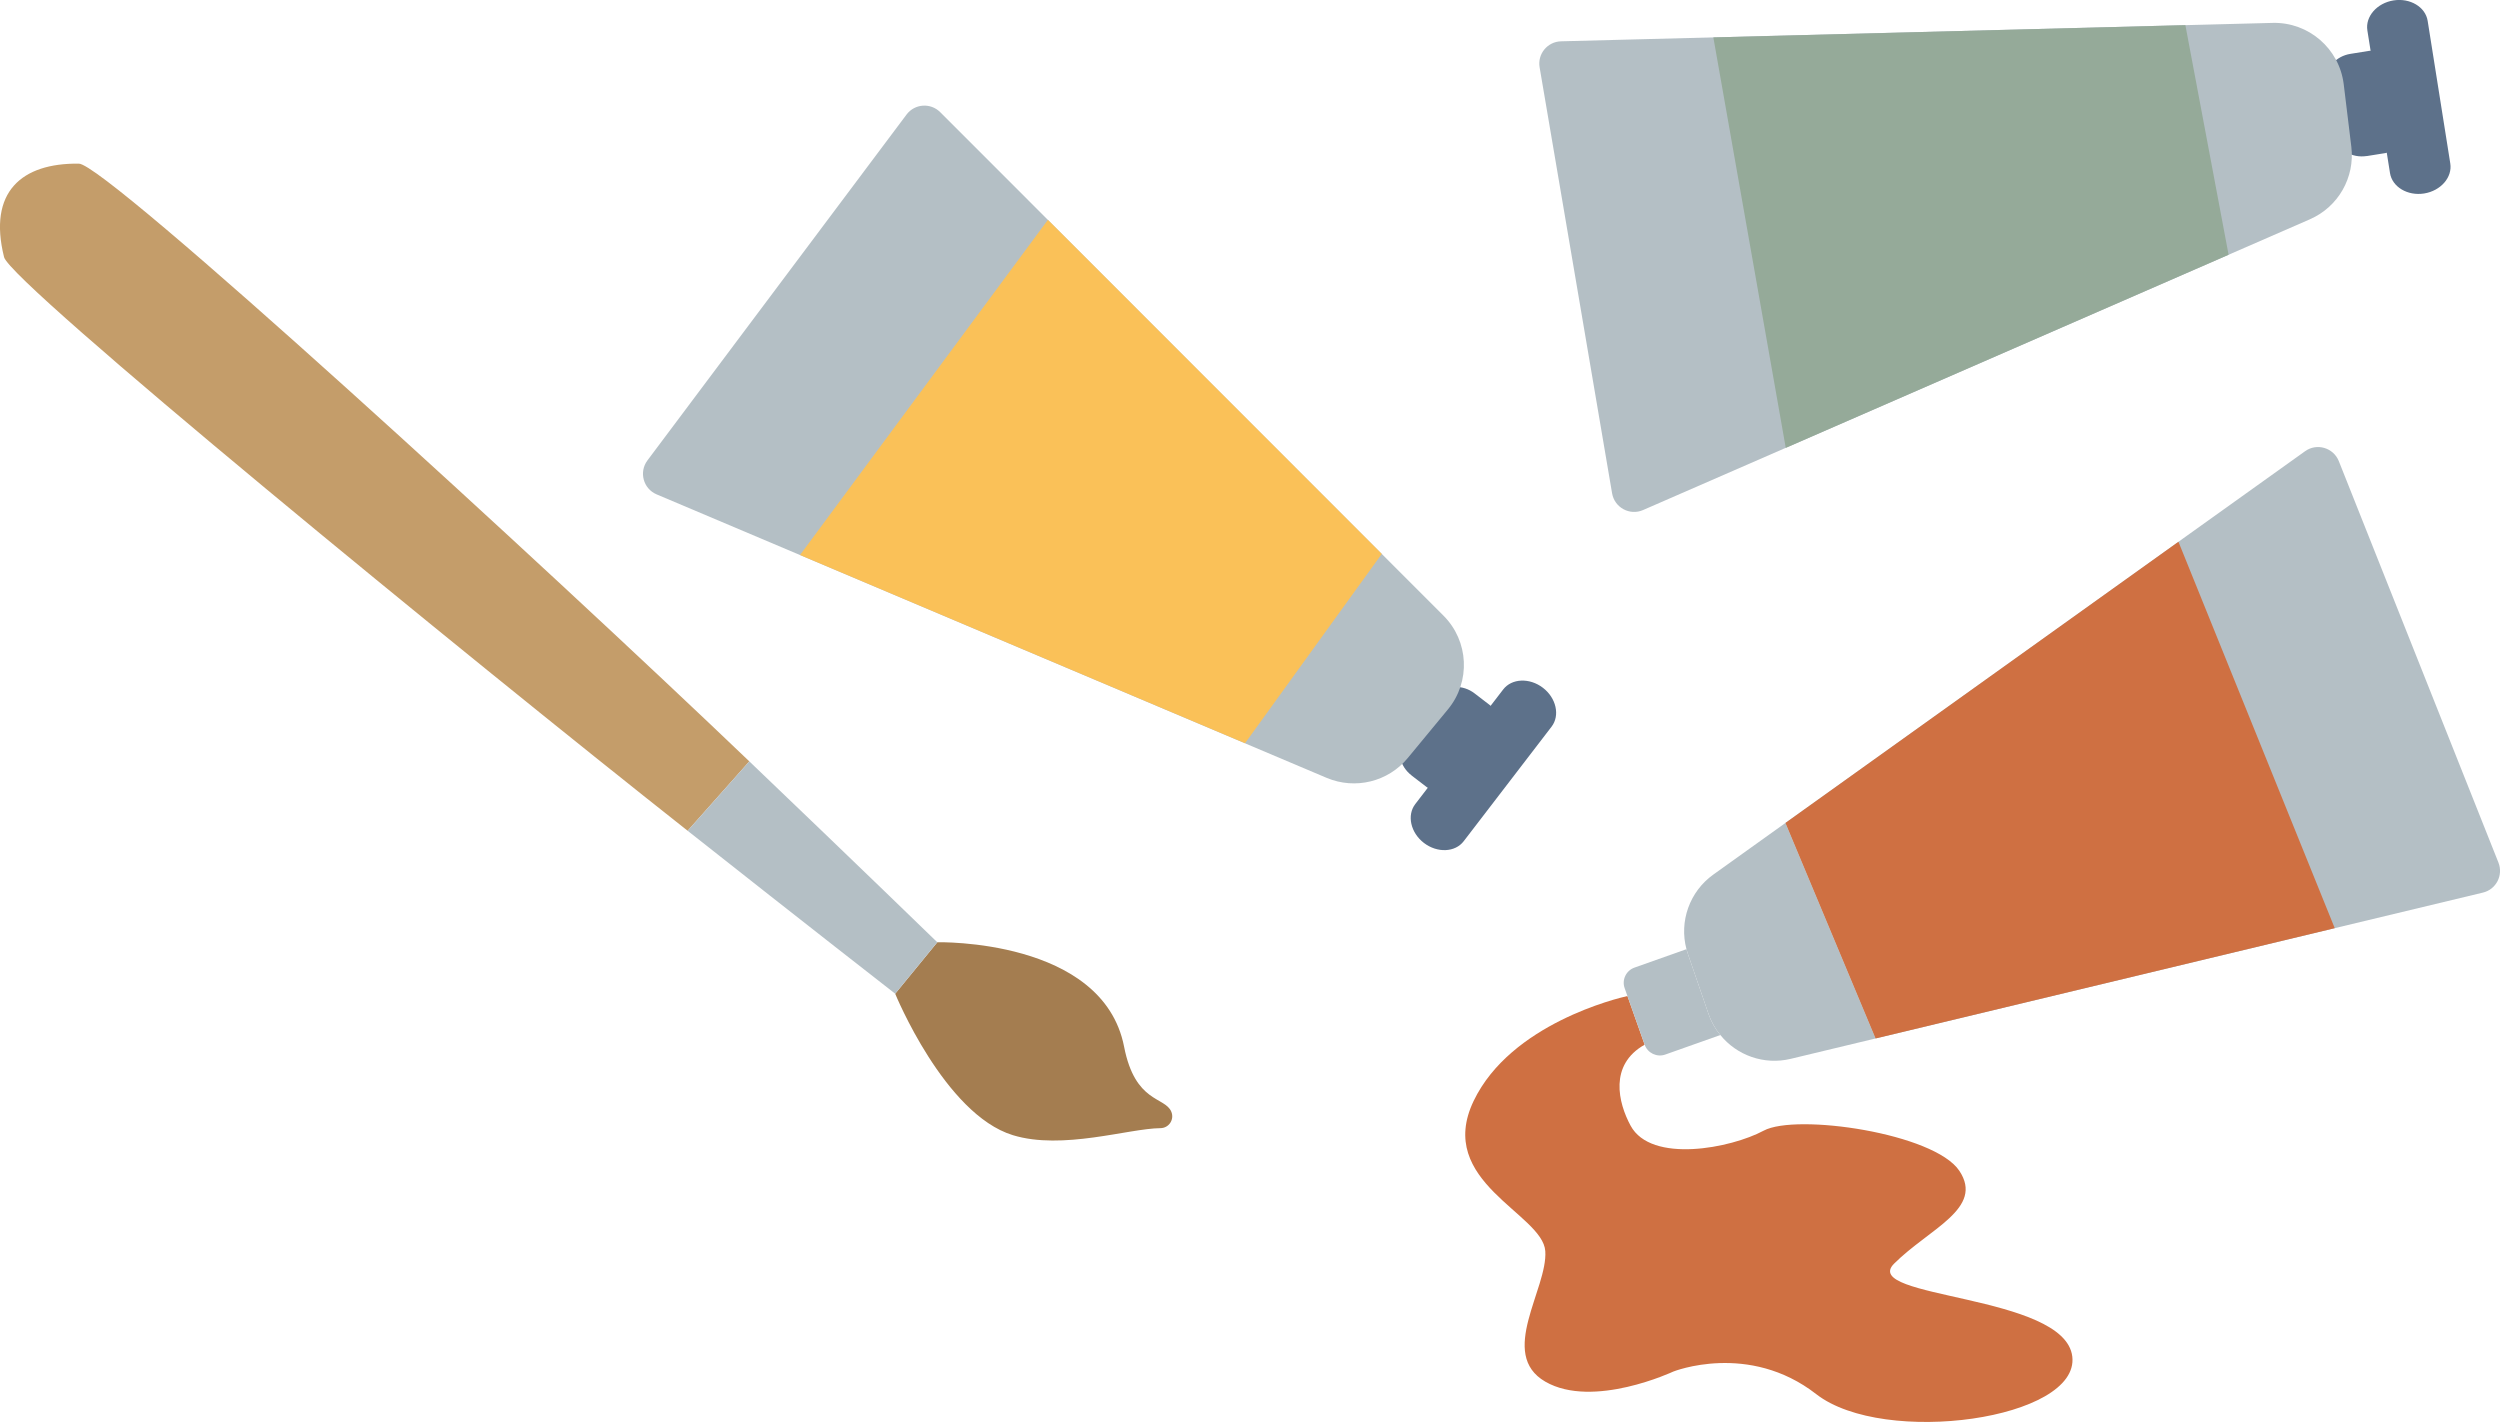
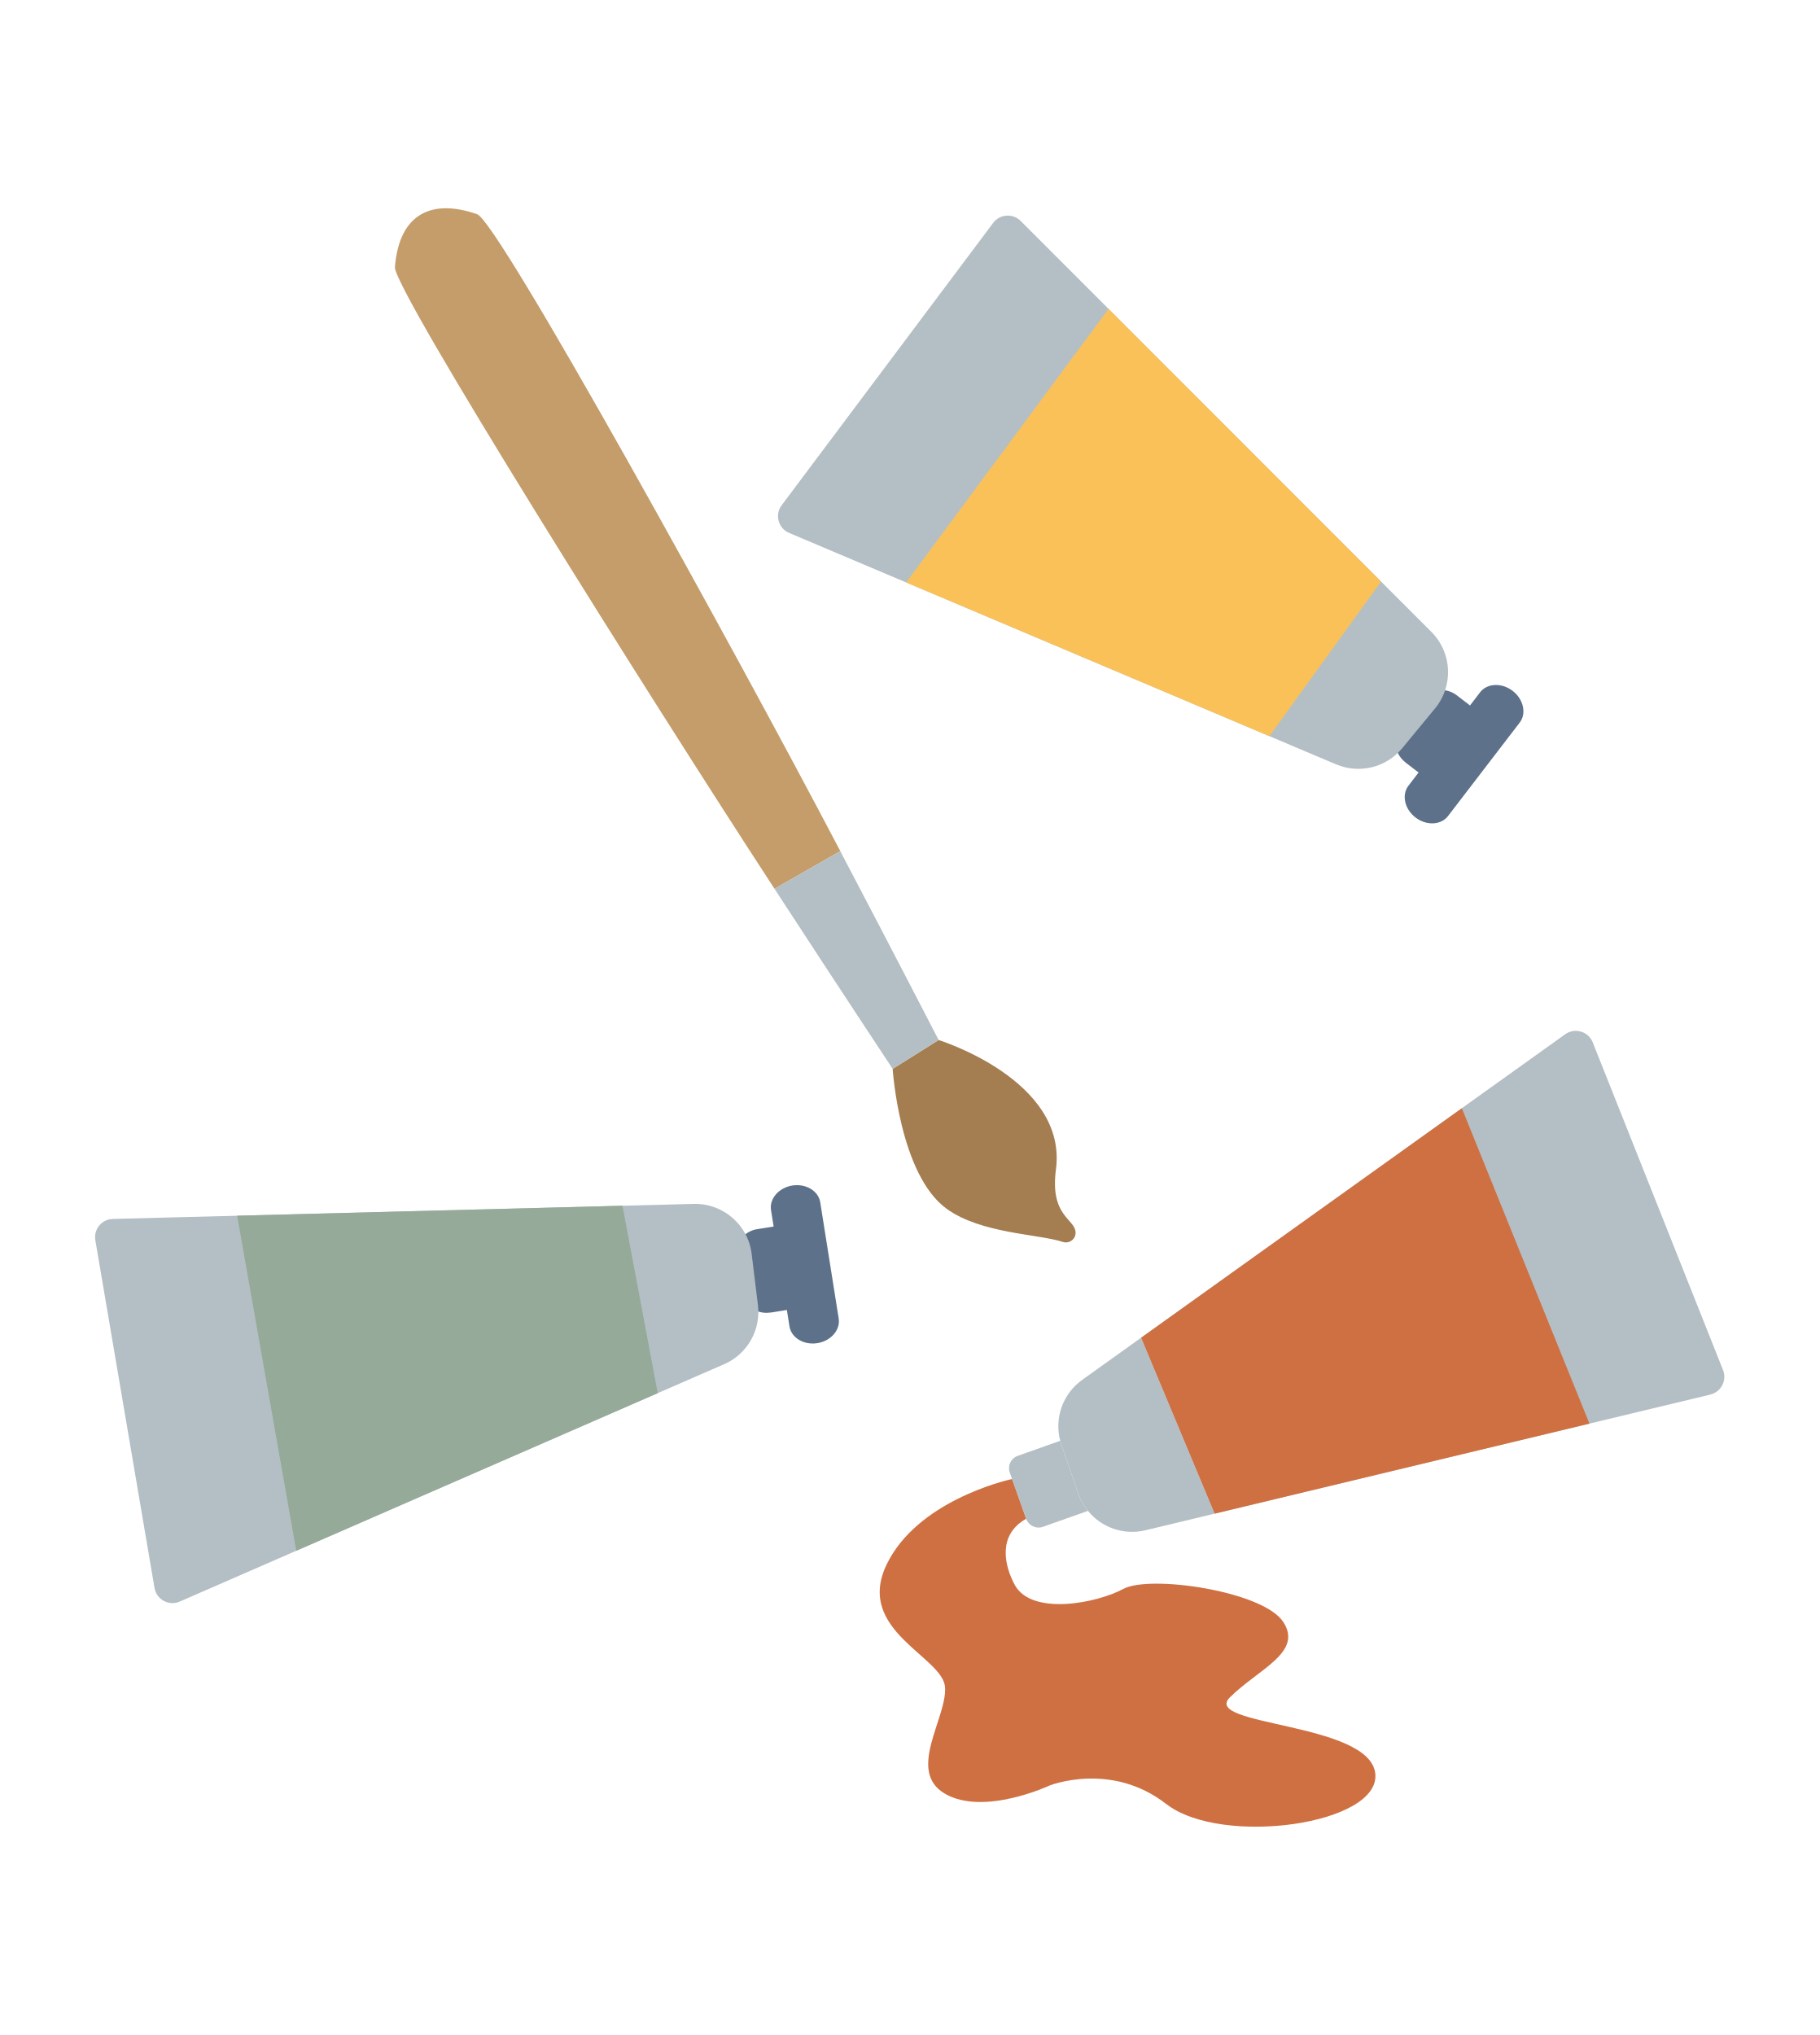
- <svg xmlns="http://www.w3.org/2000/svg" id="Layer_1" width="357.02" height="203.07" viewBox="0 0 357.02 203.07">
+ <svg xmlns="http://www.w3.org/2000/svg" id="Layer_1" width="380" height="425" viewBox="0 0 380 425">
  <defs>
    <style>.cls-1{fill:#fac158;}.cls-2{fill:#b4bfc5;}.cls-3{fill:#cf7042;}.cls-4{fill:#a47d50;}.cls-5{fill:#c49d6a;}.cls-6{fill:#95aa99;}.cls-7{fill:#5d718a;}</style>
  </defs>
  <g id="Olie_maling">
-     <path class="cls-3" d="m259.38,199.1c-9.67-7.53-20.42-3.23-20.42-3.23,0,0-11.47,5.38-18.28,1.44-6.81-3.94.36-13.26,0-18.64-.36-5.37-15.77-9.9-10.23-21.45,5.3-11.04,20.65-14.69,21.96-14.98l2.46,6.95c-5.11,2.87-3.78,8.29-2.01,11.56,2.94,5.45,14.34,3.23,19,.72s24.37.36,27.95,5.73c3.58,5.38-4.3,8.25-9.32,13.26-5.02,5.02,24.37,4.3,25.45,13.26,1.07,8.96-26.88,12.9-36.56,5.38Z" />
+     <path class="cls-3" d="m243.58,376.76c-11.54-8.99-24.38-3.86-24.38-3.86,0,0-13.69,6.42-21.82,1.72-8.13-4.7.43-15.83,0-22.25-.43-6.41-18.83-11.82-12.21-25.61,6.33-13.18,24.65-17.54,26.22-17.88l2.94,8.3c-6.1,3.43-4.51,9.9-2.4,13.8,3.51,6.51,17.12,3.86,22.68.86,5.56-3,29.09.43,33.37,6.84,4.27,6.42-5.13,9.85-11.13,15.83-5.99,5.99,29.09,5.13,30.38,15.83,1.28,10.7-32.09,15.4-43.64,6.42Z" />
    <g>
-       <path class="cls-7" d="m337.98,22.29l2.68-.43c.06-.01.12-.03.19-.05l.46,2.9c.31,1.98,2.51,3.3,4.88,2.92s4.05-2.31,3.73-4.29l-3.23-20.36c-.31-1.98-2.51-3.3-4.88-2.92s-4.05,2.31-3.73,4.29l.46,2.9c-.06,0-.13,0-.19.01l-2.68.43c-2.1.33-3.6,2.05-3.32,3.81l1.3,8.18c.28,1.76,2.23,2.93,4.34,2.6Z" />
-       <path class="cls-2" d="m329.89,31.31l-95.25,41.53c-1.9.83-4.07-.35-4.42-2.39l-10.35-60.83c-.33-1.91,1.12-3.67,3.06-3.72l101.62-2.63c5.13-.13,9.52,3.66,10.15,8.75l1.09,8.95c.53,4.37-1.87,8.58-5.91,10.34Z" />
-       <polygon class="cls-6" points="255.02 63.96 244.68 5.34 312.09 3.59 318.26 36.38 255.02 63.96" />
+       <path class="cls-7" d="m160.92,274.13l3.2-.51c.08-.01.15-.04.22-.06l.55,3.46c.38,2.37,3,3.94,5.82,3.49s4.83-2.75,4.46-5.12l-3.86-24.31c-.38-2.37-3-3.94-5.82-3.49-2.83.45-4.83,2.75-4.46,5.12l.55,3.46c-.08,0-.15,0-.23.02l-3.2.51c-2.51.4-4.29,2.45-3.96,4.55l1.55,9.76c.33,2.11,2.66,3.5,5.18,3.1Z" />
+       <path class="cls-2" d="m151.25,284.9l-113.71,49.58c-2.27.99-4.86-.41-5.27-2.85l-12.36-72.62c-.39-2.28,1.34-4.38,3.65-4.44l121.32-3.14c6.13-.16,11.37,4.36,12.11,10.45l1.31,10.68c.64,5.22-2.23,10.24-7.05,12.35Z" />
+       <polygon class="cls-6" points="61.87 323.87 49.53 253.89 130.01 251.81 137.37 290.95 61.87 323.87" />
    </g>
    <g>
-       <path class="cls-7" d="m201.59,110.75l2.15,1.65c.05.04.11.07.16.1l-1.79,2.33c-1.22,1.59-.67,4.09,1.24,5.55s4.46,1.35,5.68-.25l12.55-16.36c1.22-1.59.67-4.09-1.24-5.55s-4.46-1.35-5.68.25l-1.79,2.33s-.09-.09-.14-.13l-2.15-1.65c-1.69-1.3-3.96-1.2-5.05.22l-5.04,6.57c-1.09,1.42-.59,3.64,1.1,4.93Z" />
-       <path class="cls-2" d="m189.47,111.09l-95.7-40.49c-1.91-.81-2.55-3.19-1.31-4.85l37-49.39c1.16-1.55,3.43-1.72,4.81-.34l71.87,71.9c3.63,3.63,3.91,9.42.64,13.38l-5.74,6.95c-2.8,3.4-7.51,4.55-11.57,2.84Z" />
-       <polygon class="cls-1" points="114.25 79.26 149.65 31.4 197.33 79.1 177.8 106.14 114.25 79.26" />
+       <path class="cls-7" d="m293.53,159.23l2.57,1.97c.06.05.13.08.19.12l-2.13,2.78c-1.46,1.9-.8,4.89,1.48,6.63,2.27,1.74,5.32,1.61,6.78-.29l14.98-19.53c1.46-1.9.8-4.89-1.48-6.63-2.27-1.74-5.32-1.61-6.78.29l-2.13,2.78c-.06-.05-.11-.11-.17-.16l-2.57-1.97c-2.02-1.55-4.73-1.43-6.03.26l-6.01,7.84c-1.3,1.69-.71,4.34,1.31,5.89Z" />
+       <path class="cls-2" d="m279.06,159.64l-114.24-48.34c-2.28-.96-3.05-3.81-1.56-5.79l44.17-58.96c1.39-1.85,4.1-2.05,5.74-.41l85.79,85.83c4.33,4.33,4.66,11.25.76,15.98l-6.85,8.3c-3.35,4.06-8.96,5.43-13.81,3.38Z" />
+       <polygon class="cls-1" points="189.27 121.64 231.53 64.51 288.44 121.45 265.12 153.74 189.27 121.64" />
    </g>
    <g>
-       <path class="cls-2" d="m245.68,147.81l-7.87,2.79c-1.19.42-2.52-.21-2.94-1.41l-2.46-6.95-.4-1.13c-.42-1.19.21-2.51,1.41-2.93l7.42-2.63c.06.23.13.46.21.69l2.93,8.53c.39,1.14.97,2.16,1.7,3.04Z" />
-       <path class="cls-2" d="m267.85,148.3l-12.12,2.91c-3.82.92-7.7-.5-10.05-3.4-.73-.88-1.31-1.9-1.7-3.04l-2.93-8.53c-.08-.23-.15-.46-.21-.69-1.06-3.97.45-8.23,3.83-10.65l10.31-7.38,12.87,30.78Z" />
-       <path class="cls-2" d="m354.58,127.47l-21.16,5.08-65.57,15.75-12.87-30.78,56.12-40.15,18.08-12.93c1.68-1.21,4.05-.51,4.82,1.41l22.8,57.34c.71,1.81-.33,3.83-2.22,4.28Z" />
-       <polygon class="cls-3" points="333.42 132.55 267.85 148.3 254.98 117.52 311.1 77.37 333.42 132.55" />
+       <path class="cls-2" d="m227.22,315.54l-9.39,3.33c-1.42.5-3.01-.25-3.51-1.68l-2.94-8.3-.48-1.35c-.5-1.42.25-3,1.68-3.5l8.86-3.14c.07.27.16.55.25.82l3.5,10.18c.47,1.36,1.16,2.58,2.03,3.63Z" />
+       <path class="cls-2" d="m253.69,316.12l-14.47,3.47c-4.56,1.1-9.19-.6-12-4.06-.87-1.05-1.56-2.27-2.03-3.63l-3.5-10.18c-.1-.27-.18-.55-.25-.82-1.27-4.74.54-9.82,4.57-12.71l12.31-8.81,15.36,36.74Z" />
+       <path class="cls-2" d="m357.23,291.25l-25.26,6.06-78.28,18.8-15.36-36.74,66.99-47.93,21.58-15.44c2.01-1.44,4.83-.61,5.75,1.68l27.22,68.45c.85,2.16-.39,4.57-2.65,5.11Z" />
+       <polygon class="cls-3" points="331.97 297.32 253.69 316.12 238.33 279.38 305.32 231.45 331.97 297.32" />
    </g>
    <g>
-       <path class="cls-5" d="m107.01,108.73l-8.81,9.91C66.5,93.61,1.53,40.46.58,36.72c-2.32-9.31,2.5-13.45,10.68-13.35,3.82-.06,66.38,57.26,95.75,85.36Z" />
-       <path class="cls-4" d="m133.85,134.56s23.65-.57,26.68,14.92c1.58,8.1,5.86,7.1,6.75,9.3.45,1.11-.36,2.32-1.56,2.33-4.54.04-13.99,3.18-21.08,1-9.77-3-16.8-20.2-16.8-20.2l6.01-7.34Z" />
-       <path class="cls-2" d="m133.85,134.56l-6.01,7.35s-12.82-9.98-29.64-23.27l8.81-9.91c15.34,14.66,26.84,25.83,26.84,25.83Z" />
+       <path class="cls-5" d="m175.5,177.76l-13.74,7.86c-26.34-40.39-79.63-125.25-79.28-129.84.92-11.42,7.95-14.27,17.17-11.04,4.35,1.39,53.32,90.05,75.86,133.02Z" />
+       <path class="cls-4" d="m196.03,217.2s26.98,8.35,24.51,27.04c-1.29,9.76,3.93,10.27,4.1,13.09.09,1.43-1.29,2.48-2.65,2.04-5.16-1.68-17.04-1.72-24.23-6.89-9.91-7.12-11.32-29.25-11.32-29.25l9.59-6.02Z" />
+       <path class="cls-2" d="m196.04,217.2l-9.6,6.03s-10.71-16.17-24.68-37.61l13.74-7.86c11.78,22.43,20.54,39.44,20.54,39.44Z" />
    </g>
  </g>
</svg>
